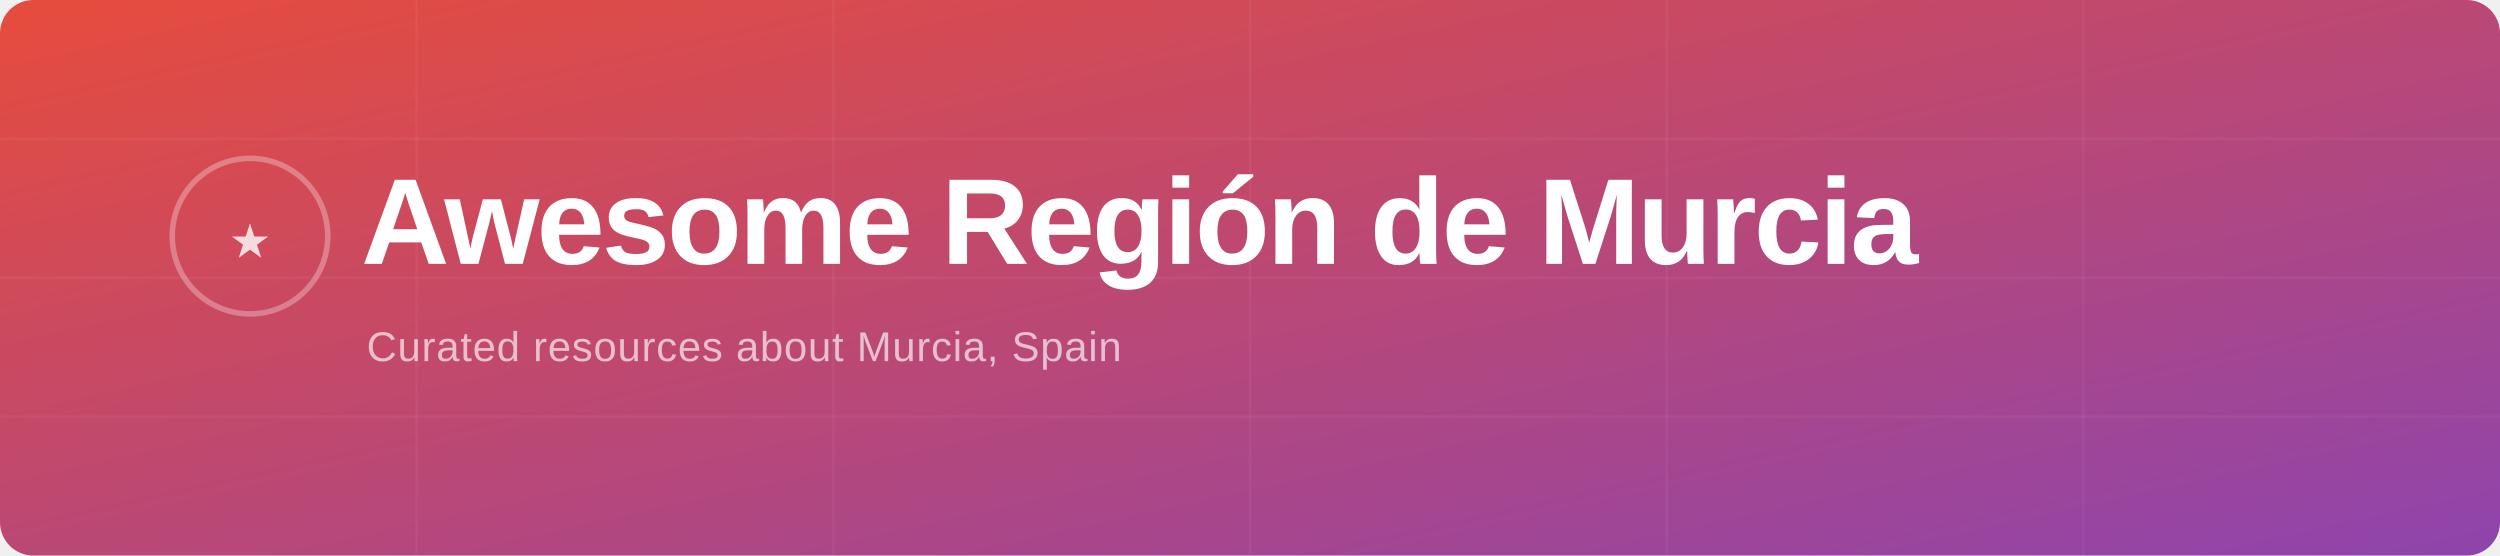
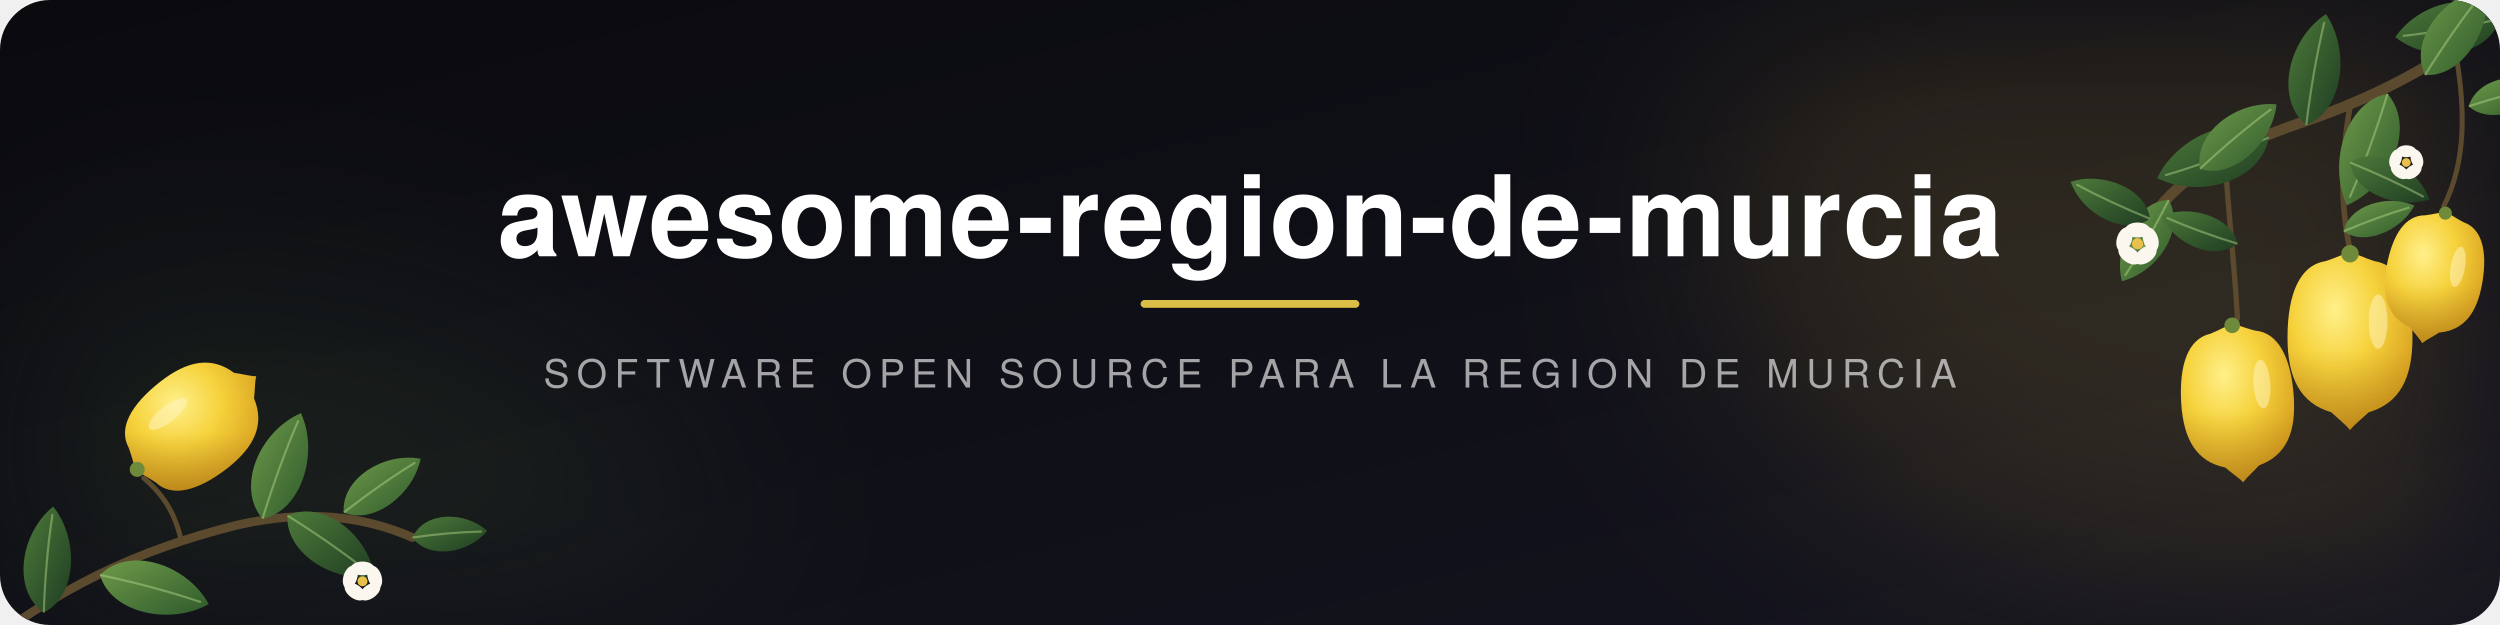
- <svg xmlns="http://www.w3.org/2000/svg" viewBox="0 0 900 200" width="900" height="200">
+ <svg xmlns="http://www.w3.org/2000/svg" viewBox="0 0 800 200" width="800" height="200">
  <defs>
-     <linearGradient id="bg" x1="0%" y1="0%" x2="100%" y2="100%">
-       <stop offset="0%" stop-color="#e74c3c" />
-       <stop offset="100%" stop-color="#8e44ad" />
+     <clipPath id="cClip">
+       <rect width="800" height="200" rx="16" />
+     </clipPath>
+     <linearGradient id="cBg" x1="0%" y1="0%" x2="100%" y2="100%">
+       <stop offset="0%" stop-color="#0a0a0f" />
+       <stop offset="100%" stop-color="#14141f" />
    </linearGradient>
+     <radialGradient id="cLemon" cx="38%" cy="32%" r="75%">
+       <stop offset="0%" stop-color="#fff08a" />
+       <stop offset="45%" stop-color="#f6d23c" />
+       <stop offset="100%" stop-color="#d49a1c" />
+     </radialGradient>
+     <linearGradient id="cLemonShade" x1="0" y1="0" x2="0" y2="1">
+       <stop offset="55%" stop-color="#8a5a10" stop-opacity="0" />
+       <stop offset="100%" stop-color="#8a5a10" stop-opacity="0.35" />
+     </linearGradient>
+     <linearGradient id="cLeaf0" x1="0" y1="0" x2="1" y2="1">
+       <stop offset="0%" stop-color="#6e9a4a" />
+       <stop offset="100%" stop-color="#2f5a2c" />
+     </linearGradient>
+     <linearGradient id="cLeaf1" x1="0" y1="0" x2="1" y2="1">
+       <stop offset="0%" stop-color="#4d7a3a" />
+       <stop offset="100%" stop-color="#1f3d22" />
+     </linearGradient>
+     <filter id="cBlur" x="-60%" y="-60%" width="220%" height="220%">
+       <feGaussianBlur stdDeviation="36" />
+     </filter>
+     <filter id="cShadow" x="-20%" y="-20%" width="140%" height="140%">
+       <feGaussianBlur stdDeviation="3" />
+     </filter>
  </defs>
-   <rect width="900" height="200" rx="12" fill="url(#bg)" />
-   <g stroke="#ffffff" stroke-opacity="0.04" stroke-width="1">
-     <line x1="0" y1="50" x2="900" y2="50" />
-     <line x1="0" y1="100" x2="900" y2="100" />
-     <line x1="0" y1="150" x2="900" y2="150" />
-     <line x1="150" y1="0" x2="150" y2="200" />
-     <line x1="300" y1="0" x2="300" y2="200" />
-     <line x1="450" y1="0" x2="450" y2="200" />
-     <line x1="600" y1="0" x2="600" y2="200" />
-     <line x1="750" y1="0" x2="750" y2="200" />
+   <g clip-path="url(#cClip)">
+     <rect width="800" height="200" fill="url(#cBg)" />
+     <ellipse cx="720" cy="70" rx="170" ry="120" fill="#f2c94c" opacity="0.13" filter="url(#cBlur)" />
+     <ellipse cx="60" cy="190" rx="170" ry="100" fill="#6e9a4a" opacity="0.12" filter="url(#cBlur)" />
+     <g>
+       <path d="M814,-8 C792,14 768,28 740,38 C716,46 700,54 688,70" fill="none" stroke="#5c4a2e" stroke-width="3.4" stroke-linecap="round" />
+       <path d="M752,34 C749,52 749,66 752,80" fill="none" stroke="#5c4a2e" stroke-width="1.8" stroke-linecap="round" />
+       <path d="M712,50 C713,68 715,84 716,102" fill="none" stroke="#5c4a2e" stroke-width="1.7" stroke-linecap="round" />
+       <path d="M786,18 C789,36 789,52 782,66" fill="none" stroke="#5c4a2e" stroke-width="1.6" stroke-linecap="round" />
+       <path d="M800.0,6.0 C796.0,18.4 777.7,20.7 766.5,11.9 C774.2,0.5 792.1,-3.7 800.0,6.0Z" fill="url(#cLeaf1)" />
+       <path d="M800.0,6.0 Q783.4,9.9 768.9,11.5" fill="none" stroke="#b9d98a" stroke-width="0.7" opacity="0.45" />
+       <path d="M776.0,24.0 C770.7,12.8 781.9,-1.7 795.5,-3.9 C797.7,9.3 787.9,24.8 776.0,24.0Z" fill="url(#cLeaf0)" />
+       <path d="M776.0,24.0 Q785.0,9.6 794.1,-1.9" fill="none" stroke="#b9d98a" stroke-width="0.7" opacity="0.45" />
+       <path d="M764.0,30.0 C773.2,40.6 765.2,59.5 751.0,65.7 C744.7,52.1 750.8,32.5 764.0,30.0Z" fill="url(#cLeaf0)" />
+       <path d="M764.0,30.0 Q758.5,48.2 751.9,63.2" fill="none" stroke="#b9d98a" stroke-width="0.7" opacity="0.45" />
+       <path d="M738.0,40.0 C727.8,31.6 732.1,12.6 744.3,4.5 C752.3,16.2 749.8,35.5 738.0,40.0Z" fill="url(#cLeaf1)" />
+       <path d="M738.0,40.0 Q740.2,22.1 743.8,7.0" fill="none" stroke="#b9d98a" stroke-width="0.7" opacity="0.45" />
+       <path d="M726.0,44.0 C723.8,57.8 704.1,63.9 690.3,57.0 C696.7,43.5 715.6,35.5 726.0,44.0Z" fill="url(#cLeaf1)" />
+       <path d="M726.0,44.0 Q708.5,51.5 692.8,56.1" fill="none" stroke="#b9d98a" stroke-width="0.7" opacity="0.45" />
+       <path d="M704.0,54.0 C701.9,42.6 715.7,32.1 728.5,33.4 C727.2,45.8 714.5,57.6 704.0,54.0Z" fill="url(#cLeaf0)" />
+       <path d="M704.0,54.0 Q715.7,43.1 726.8,34.9" fill="none" stroke="#b9d98a" stroke-width="0.7" opacity="0.45" />
+       <path d="M694.0,64.0 C699.4,73.4 690.6,87.0 679.0,90.0 C676.2,78.7 683.6,64.3 694.0,64.0Z" fill="url(#cLeaf0)" />
+       <path d="M694.0,64.0 Q687.2,77.4 680.0,88.2" fill="none" stroke="#b9d98a" stroke-width="0.7" opacity="0.45" />
+       <path d="M688.0,70.0 C679.8,75.7 666.4,68.7 662.6,58.2 C672.9,54.7 686.9,60.5 688.0,70.0Z" fill="url(#cLeaf1)" />
+       <path d="M688.0,70.0 Q675.0,64.7 664.4,59.0" fill="none" stroke="#b9d98a" stroke-width="0.7" opacity="0.45" />
+       <path d="M752.0,52.0 C760.2,46.3 773.6,53.3 777.4,63.8 C767.1,67.3 753.1,61.5 752.0,52.0Z" fill="url(#cLeaf1)" />
+       <path d="M752.0,52.0 Q765.0,57.3 775.6,63.0" fill="none" stroke="#b9d98a" stroke-width="0.7" opacity="0.45" />
+       <path d="M716.0,78.0 C708.9,83.8 695.9,78.4 691.6,69.1 C700.7,65.2 714.2,69.4 716.0,78.0Z" fill="url(#cLeaf1)" />
+       <path d="M716.0,78.0 Q703.6,74.2 693.3,69.7" fill="none" stroke="#b9d98a" stroke-width="0.7" opacity="0.45" />
+       <path d="M750.0,74.0 C751.6,65.8 764.0,61.9 772.6,65.8 C768.4,73.9 756.4,78.9 750.0,74.0Z" fill="url(#cLeaf0)" />
+       <path d="M750.0,74.0 Q761.1,69.3 771.0,66.4" fill="none" stroke="#b9d98a" stroke-width="0.7" opacity="0.45" />
+       <path d="M790.0,34.0 C792.5,25.1 806.2,22.1 815.1,27.3 C809.8,35.7 796.5,40.0 790.0,34.0Z" fill="url(#cLeaf0)" />
+       <path d="M790.0,34.0 Q802.4,30.0 813.4,27.7" fill="none" stroke="#b9d98a" stroke-width="0.7" opacity="0.45" />
+       <g>
+         <path d="M752.0,137.6 C753.4,135.8 756.0,133.8 758.0,131.9 C768.0,129.0 772.0,120.8 772.0,108.0 C772.0,93.9 768.0,84.9 760.0,83.6 C756.0,82.4 754.0,81.0 752.0,81.0 C750.0,81.0 748.0,82.4 744.0,83.6 C736.0,84.9 732.0,93.9 732.0,108.0 C732.0,120.8 736.0,129.0 746.0,131.9 C748.0,133.8 750.6,135.8 752.0,137.6Z" fill="url(#cLemon)" />
+         <path d="M752.0,137.6 C753.4,135.8 756.0,133.8 758.0,131.9 C768.0,129.0 772.0,120.8 772.0,108.0 C772.0,93.9 768.0,84.9 760.0,83.6 C756.0,82.4 754.0,81.0 752.0,81.0 C750.0,81.0 748.0,82.4 744.0,83.6 C736.0,84.9 732.0,93.9 732.0,108.0 C732.0,120.8 736.0,129.0 746.0,131.9 C748.0,133.8 750.6,135.8 752.0,137.6Z" fill="url(#cLemonShade)" />
+         <ellipse cx="761.0" cy="102.9" rx="8.7" ry="3.0" transform="rotate(90.0 761.0 102.9)" fill="#fff6c8" opacity="0.5" />
+         <circle cx="752.0" cy="81.2" r="2.8" fill="#6f8a3a" />
+       </g>
+       <g>
+         <path d="M717.8,154.3 C719.0,152.7 721.2,150.8 722.9,148.9 C731.7,145.7 734.8,138.2 734.0,126.7 C733.1,114.2 728.9,106.4 721.7,105.8 C718.0,104.9 716.1,103.8 714.3,103.9 C712.5,104.1 710.8,105.4 707.3,106.8 C700.2,108.4 697.2,116.7 698.0,129.3 C698.8,140.7 702.9,147.7 712.1,149.6 C714.0,151.3 716.5,152.9 717.8,154.3Z" fill="url(#cLemon)" />
+         <path d="M717.8,154.3 C719.0,152.7 721.2,150.8 722.9,148.9 C731.7,145.7 734.8,138.2 734.0,126.7 C733.1,114.2 728.9,106.4 721.7,105.8 C718.0,104.9 716.1,103.8 714.3,103.9 C712.5,104.1 710.8,105.4 707.3,106.8 C700.2,108.4 697.2,116.7 698.0,129.3 C698.8,140.7 702.9,147.7 712.1,149.6 C714.0,151.3 716.5,152.9 717.8,154.3Z" fill="url(#cLemonShade)" />
+         <ellipse cx="723.8" cy="122.9" rx="7.8" ry="2.7" transform="rotate(86.0 723.8 122.9)" fill="#fff6c8" opacity="0.5" />
+         <circle cx="714.3" cy="104.1" r="2.5" fill="#6f8a3a" />
+       </g>
+       <g>
+         <path d="M775.1,109.8 C776.4,108.7 778.7,107.6 780.5,106.4 C788.5,105.7 792.6,100.2 794.3,90.7 C796.1,80.3 794.2,73.1 788.3,71.1 C785.4,69.6 784.0,68.3 782.5,68.0 C781.0,67.8 779.3,68.5 776.1,68.9 C769.8,68.8 765.6,74.9 763.7,85.3 C762.1,94.8 764.0,101.4 771.3,104.8 C772.6,106.6 774.3,108.3 775.1,109.8Z" fill="url(#cLemon)" />
+         <path d="M775.1,109.8 C776.4,108.7 778.7,107.6 780.5,106.4 C788.5,105.7 792.6,100.2 794.3,90.7 C796.1,80.3 794.2,73.1 788.3,71.1 C785.4,69.6 784.0,68.3 782.5,68.0 C781.0,67.8 779.3,68.5 776.1,68.9 C769.8,68.8 765.6,74.9 763.7,85.3 C762.1,94.8 764.0,101.4 771.3,104.8 C772.6,106.6 774.3,108.3 775.1,109.8Z" fill="url(#cLemonShade)" />
+         <ellipse cx="786.5" cy="85.4" rx="6.5" ry="2.3" transform="rotate(100.0 786.5 85.4)" fill="#fff6c8" opacity="0.5" />
+         <circle cx="782.5" cy="68.2" r="2.1" fill="#6f8a3a" />
+       </g>
+       <g>
+         <ellipse cx="684.0" cy="73.6" rx="4.0" ry="2.4" transform="rotate(0.0 684.0 73.6)" fill="#fbf7ee" />
+         <ellipse cx="688.2" cy="76.6" rx="4.0" ry="2.4" transform="rotate(72.0 688.2 76.6)" fill="#fbf7ee" />
+         <ellipse cx="686.6" cy="81.6" rx="4.0" ry="2.4" transform="rotate(144.0 686.6 81.6)" fill="#fbf7ee" />
+         <ellipse cx="681.4" cy="81.6" rx="4.0" ry="2.4" transform="rotate(216.0 681.4 81.6)" fill="#fbf7ee" />
+         <ellipse cx="679.8" cy="76.6" rx="4.0" ry="2.4" transform="rotate(288.0 679.8 76.6)" fill="#fbf7ee" />
+         <circle cx="684.0" cy="78.0" r="1.8" fill="#e8c04a" />
+       </g>
+       <g>
+         <ellipse cx="770.0" cy="48.4" rx="3.2" ry="1.9" transform="rotate(0.0 770.0 48.4)" fill="#fbf7ee" />
+         <ellipse cx="773.4" cy="50.9" rx="3.2" ry="1.9" transform="rotate(72.0 773.4 50.9)" fill="#fbf7ee" />
+         <ellipse cx="772.1" cy="54.9" rx="3.2" ry="1.9" transform="rotate(144.0 772.1 54.9)" fill="#fbf7ee" />
+         <ellipse cx="767.9" cy="54.9" rx="3.2" ry="1.9" transform="rotate(216.0 767.9 54.9)" fill="#fbf7ee" />
+         <ellipse cx="766.6" cy="50.9" rx="3.2" ry="1.9" transform="rotate(288.0 766.6 50.9)" fill="#fbf7ee" />
+         <circle cx="770.0" cy="52.0" r="1.4" fill="#e8c04a" />
+       </g>
+     </g>
+     <g>
+       <path d="M-12,212 C18,188 44,176 76,168 C98,163 116,165 132,172" fill="none" stroke="#5c4a2e" stroke-width="2.8" stroke-linecap="round" />
+       <path d="M58,173 C56,164 52,158 46,153" fill="none" stroke="#5c4a2e" stroke-width="1.6" stroke-linecap="round" />
+       <path d="M14.0,196.0 C3.8,189.0 6.3,170.8 17.0,162.1 C25.4,172.4 24.7,190.8 14.0,196.0Z" fill="url(#cLeaf1)" />
+       <path d="M14.0,196.0 Q14.6,179.0 16.8,164.5" fill="none" stroke="#b9d98a" stroke-width="0.7" opacity="0.45" />
+       <path d="M32.0,184.0 C41.2,174.5 59.8,180.5 66.8,193.3 C54.5,200.3 35.4,196.2 32.0,184.0Z" fill="url(#cLeaf0)" />
+       <path d="M32.0,184.0 Q49.6,187.7 64.3,192.7" fill="none" stroke="#b9d98a" stroke-width="0.7" opacity="0.45" />
+       <path d="M84.0,166.0 C75.4,156.0 82.9,138.0 96.3,132.2 C102.2,145.0 96.4,163.6 84.0,166.0Z" fill="url(#cLeaf0)" />
+       <path d="M84.0,166.0 Q89.3,148.8 95.5,134.5" fill="none" stroke="#b9d98a" stroke-width="0.7" opacity="0.45" />
+       <path d="M92.0,165.0 C103.2,159.7 117.7,170.9 119.9,184.5 C106.7,186.7 91.2,176.9 92.0,165.0Z" fill="url(#cLeaf1)" />
+       <path d="M92.0,165.0 Q106.4,174.0 117.9,183.1" fill="none" stroke="#b9d98a" stroke-width="0.7" opacity="0.45" />
+       <path d="M110.0,164.0 C109.1,153.2 122.8,144.6 134.6,146.8 C132.3,158.2 119.5,168.1 110.0,164.0Z" fill="url(#cLeaf0)" />
+       <path d="M110.0,164.0 Q121.8,154.8 132.9,148.0" fill="none" stroke="#b9d98a" stroke-width="0.7" opacity="0.45" />
+       <path d="M132.0,172.0 C135.6,163.7 148.6,163.3 155.9,169.9 C149.8,177.3 137.0,179.1 132.0,172.0Z" fill="url(#cLeaf1)" />
+       <path d="M132.0,172.0 Q143.9,170.3 154.2,170.1" fill="none" stroke="#b9d98a" stroke-width="0.7" opacity="0.45" />
+       <g>
+         <path d="M82.0,120.4 C80.0,120.4 77.3,119.6 74.9,119.3 C67.6,113.9 59.9,115.4 51.2,122.2 C41.7,129.7 37.8,137.1 41.2,143.3 C42.5,146.8 42.7,148.9 43.7,150.3 C44.8,151.6 46.8,152.3 49.9,154.4 C55.0,159.2 63.2,157.2 72.8,149.8 C81.4,143.0 84.8,135.9 81.3,127.5 C81.6,125.1 81.5,122.3 82.0,120.4Z" fill="url(#cLemon)" />
+         <path d="M82.0,120.4 C80.0,120.4 77.3,119.6 74.9,119.3 C67.6,113.9 59.9,115.4 51.2,122.2 C41.7,129.7 37.8,137.1 41.2,143.3 C42.5,146.8 42.7,148.9 43.7,150.3 C44.8,151.6 46.8,152.3 49.9,154.4 C55.0,159.2 63.2,157.2 72.8,149.8 C81.4,143.0 84.8,135.9 81.3,127.5 C81.6,125.1 81.5,122.3 82.0,120.4Z" fill="url(#cLemonShade)" />
+         <ellipse cx="53.7" cy="132.5" rx="7.5" ry="2.6" transform="rotate(-38.0 53.7 132.5)" fill="#fff6c8" opacity="0.5" />
+         <circle cx="43.9" cy="150.2" r="2.4" fill="#6f8a3a" />
+       </g>
+       <g>
+         <ellipse cx="116.0" cy="181.9" rx="3.8" ry="2.2" transform="rotate(0.0 116.0 181.9)" fill="#fbf7ee" />
+         <ellipse cx="119.9" cy="184.7" rx="3.8" ry="2.2" transform="rotate(72.0 119.9 184.7)" fill="#fbf7ee" />
+         <ellipse cx="118.4" cy="189.3" rx="3.8" ry="2.2" transform="rotate(144.0 118.4 189.3)" fill="#fbf7ee" />
+         <ellipse cx="113.6" cy="189.3" rx="3.8" ry="2.2" transform="rotate(216.0 113.6 189.3)" fill="#fbf7ee" />
+         <ellipse cx="112.1" cy="184.7" rx="3.8" ry="2.2" transform="rotate(288.0 112.1 184.7)" fill="#fbf7ee" />
+         <circle cx="116.0" cy="186.0" r="1.6" fill="#e8c04a" />
+       </g>
+     </g>
+     <text x="400" y="82" text-anchor="middle" font-family="system-ui, -apple-system, 'Segoe UI', Helvetica, Arial, sans-serif" font-size="36" font-weight="700" fill="#ffffff" letter-spacing="0.5">awesome-region-de-murcia</text>
+     <rect x="365" y="96" width="70" height="2.5" rx="1.25" fill="#f2d14b" opacity="0.9" />
+     <text x="400" y="124" text-anchor="middle" font-family="system-ui, -apple-system, 'Segoe UI', Helvetica, Arial, sans-serif" font-size="12.5" font-weight="400" fill="#ffffff" fill-opacity="0.62" letter-spacing="2.4">SOFTWARE OPEN SOURCE PARA LA REGION DE MURCIA</text>
  </g>
-   <g transform="translate(60, 55)">
-     <circle cx="30" cy="30" r="28" fill="none" stroke="#ffffff" stroke-width="2" opacity="0.3" />
-     <text x="30" y="38" text-anchor="middle" font-family="monospace" font-size="24" fill="#ffffff" opacity="0.8">★</text>
-   </g>
-   <text x="130" y="95" font-family="'Segoe UI', 'Helvetica Neue', Arial, sans-serif" font-size="44" font-weight="700" fill="#ffffff" letter-spacing="-1">Awesome Región de Murcia</text>
-   <text x="132" y="130" font-family="'Segoe UI', 'Helvetica Neue', Arial, sans-serif" font-size="15" fill="#ffffff" opacity="0.65" letter-spacing="0.3">Curated resources about Murcia, Spain</text>
</svg>
